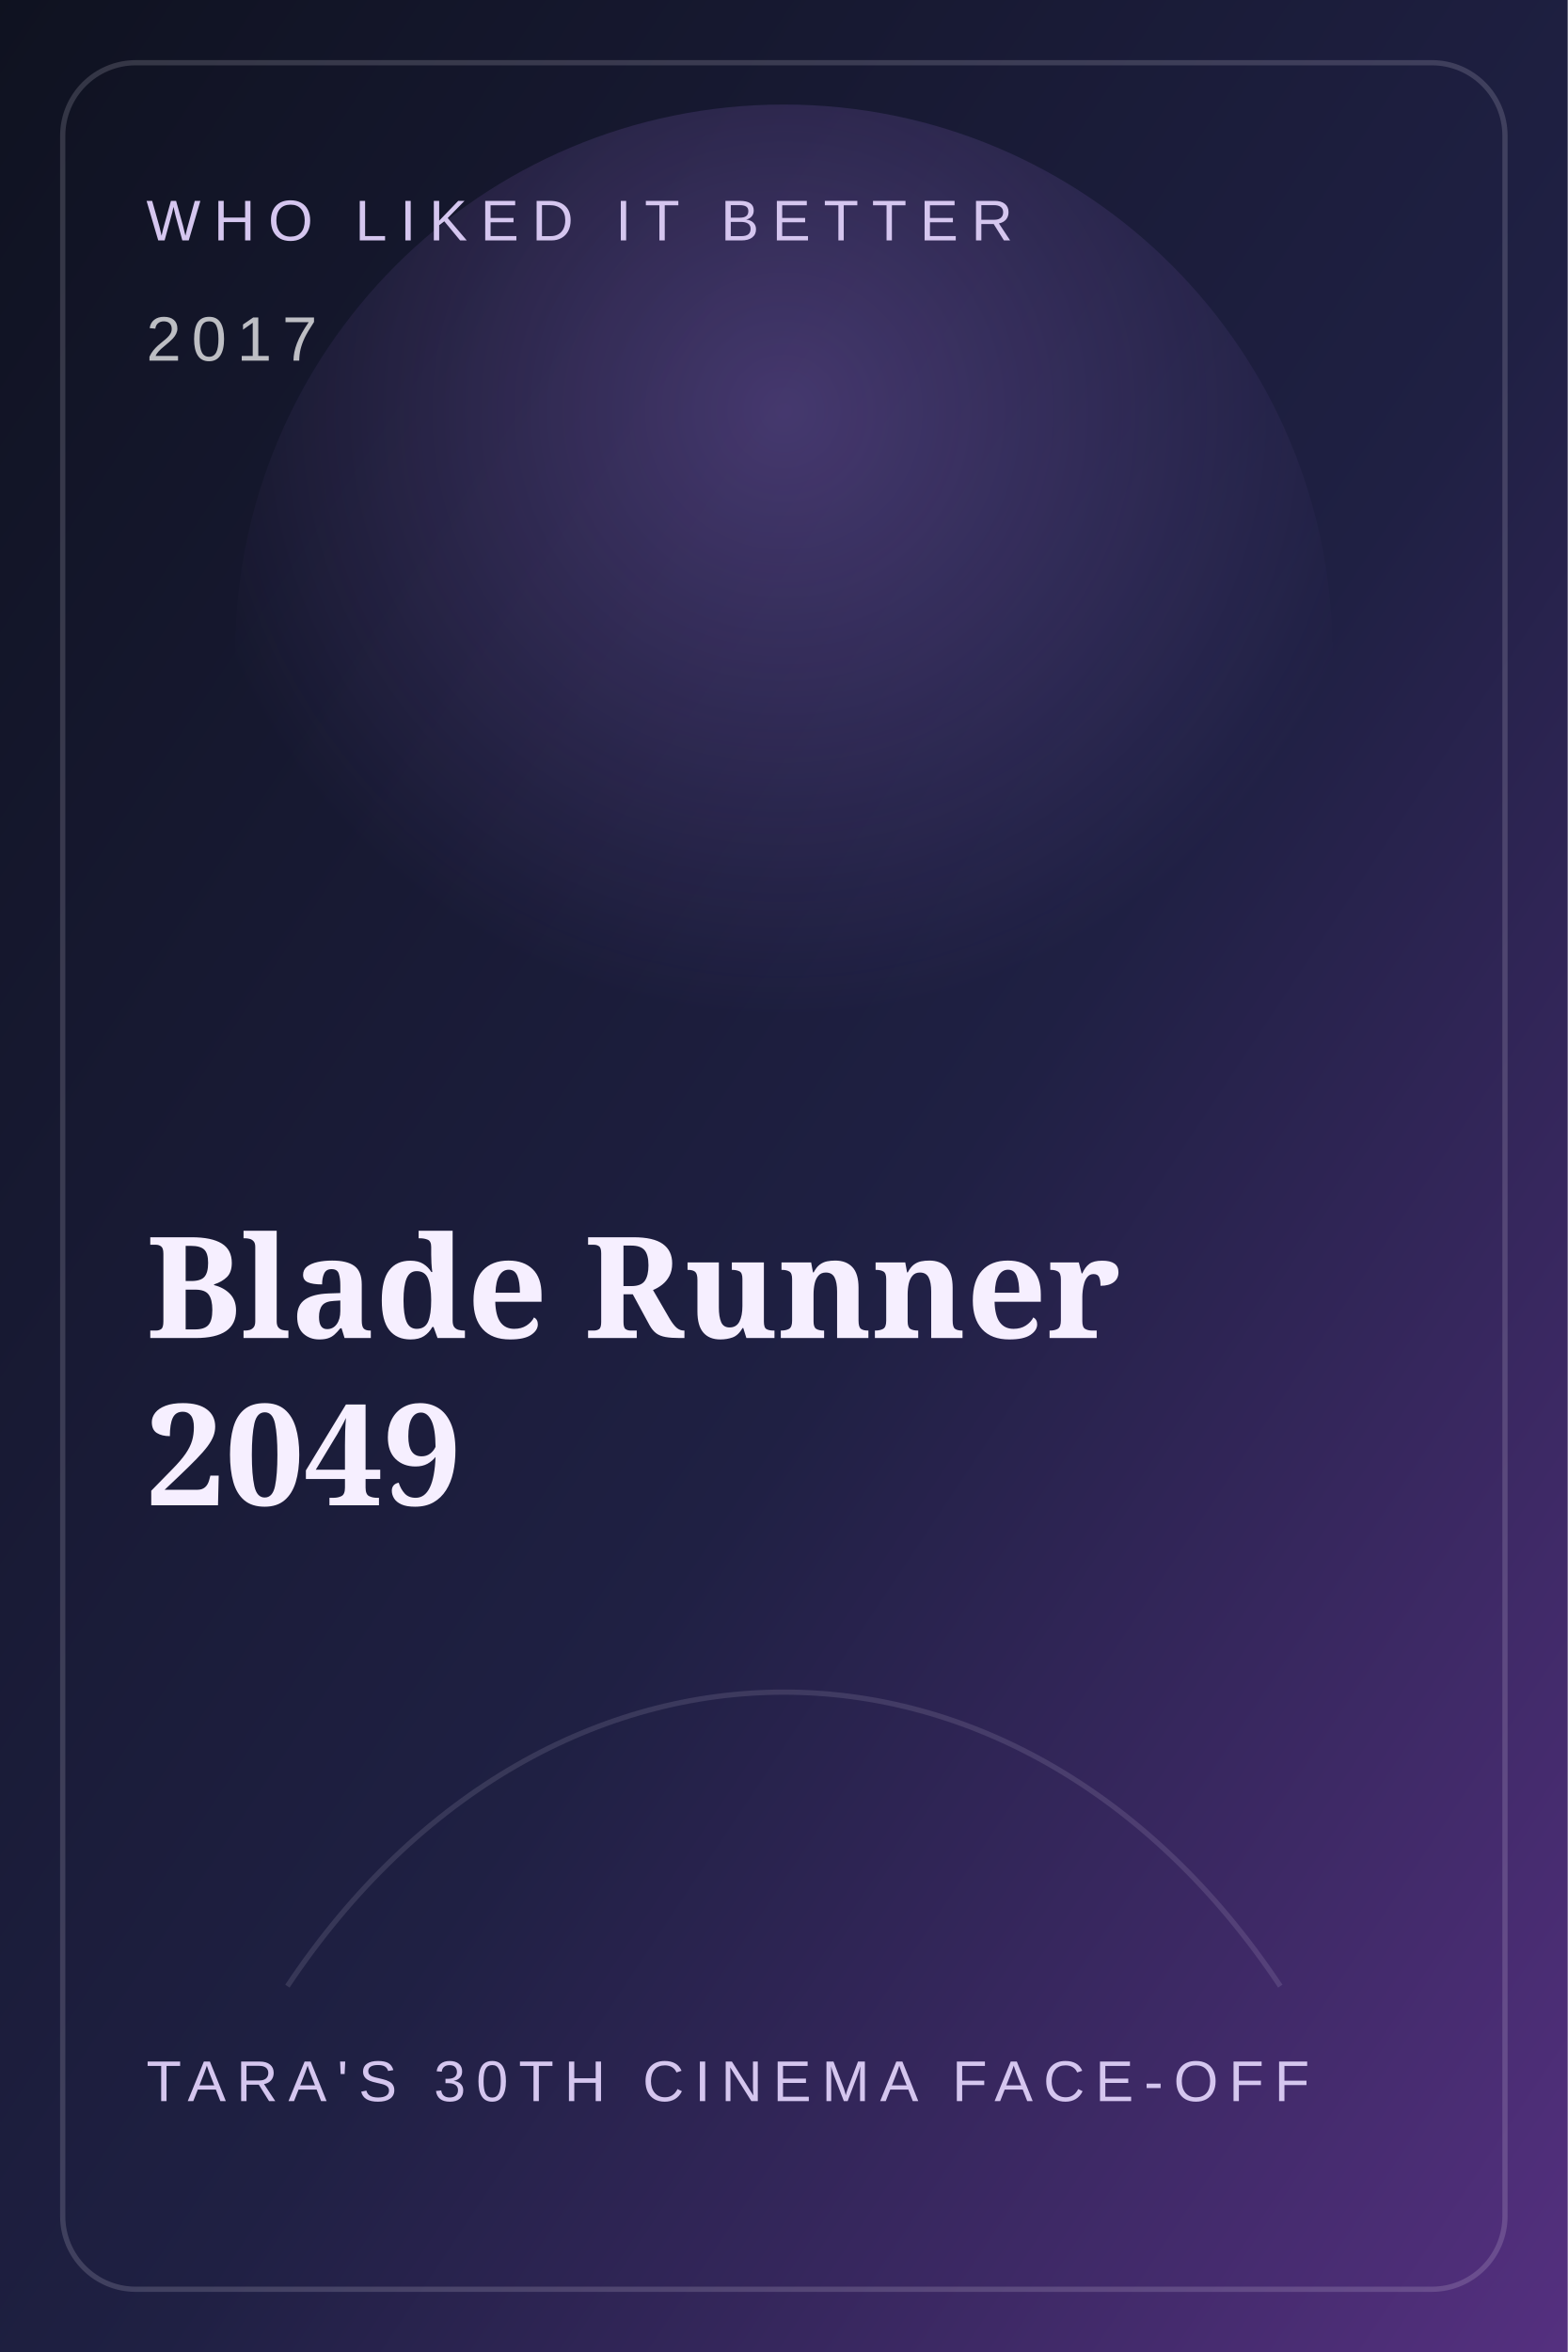
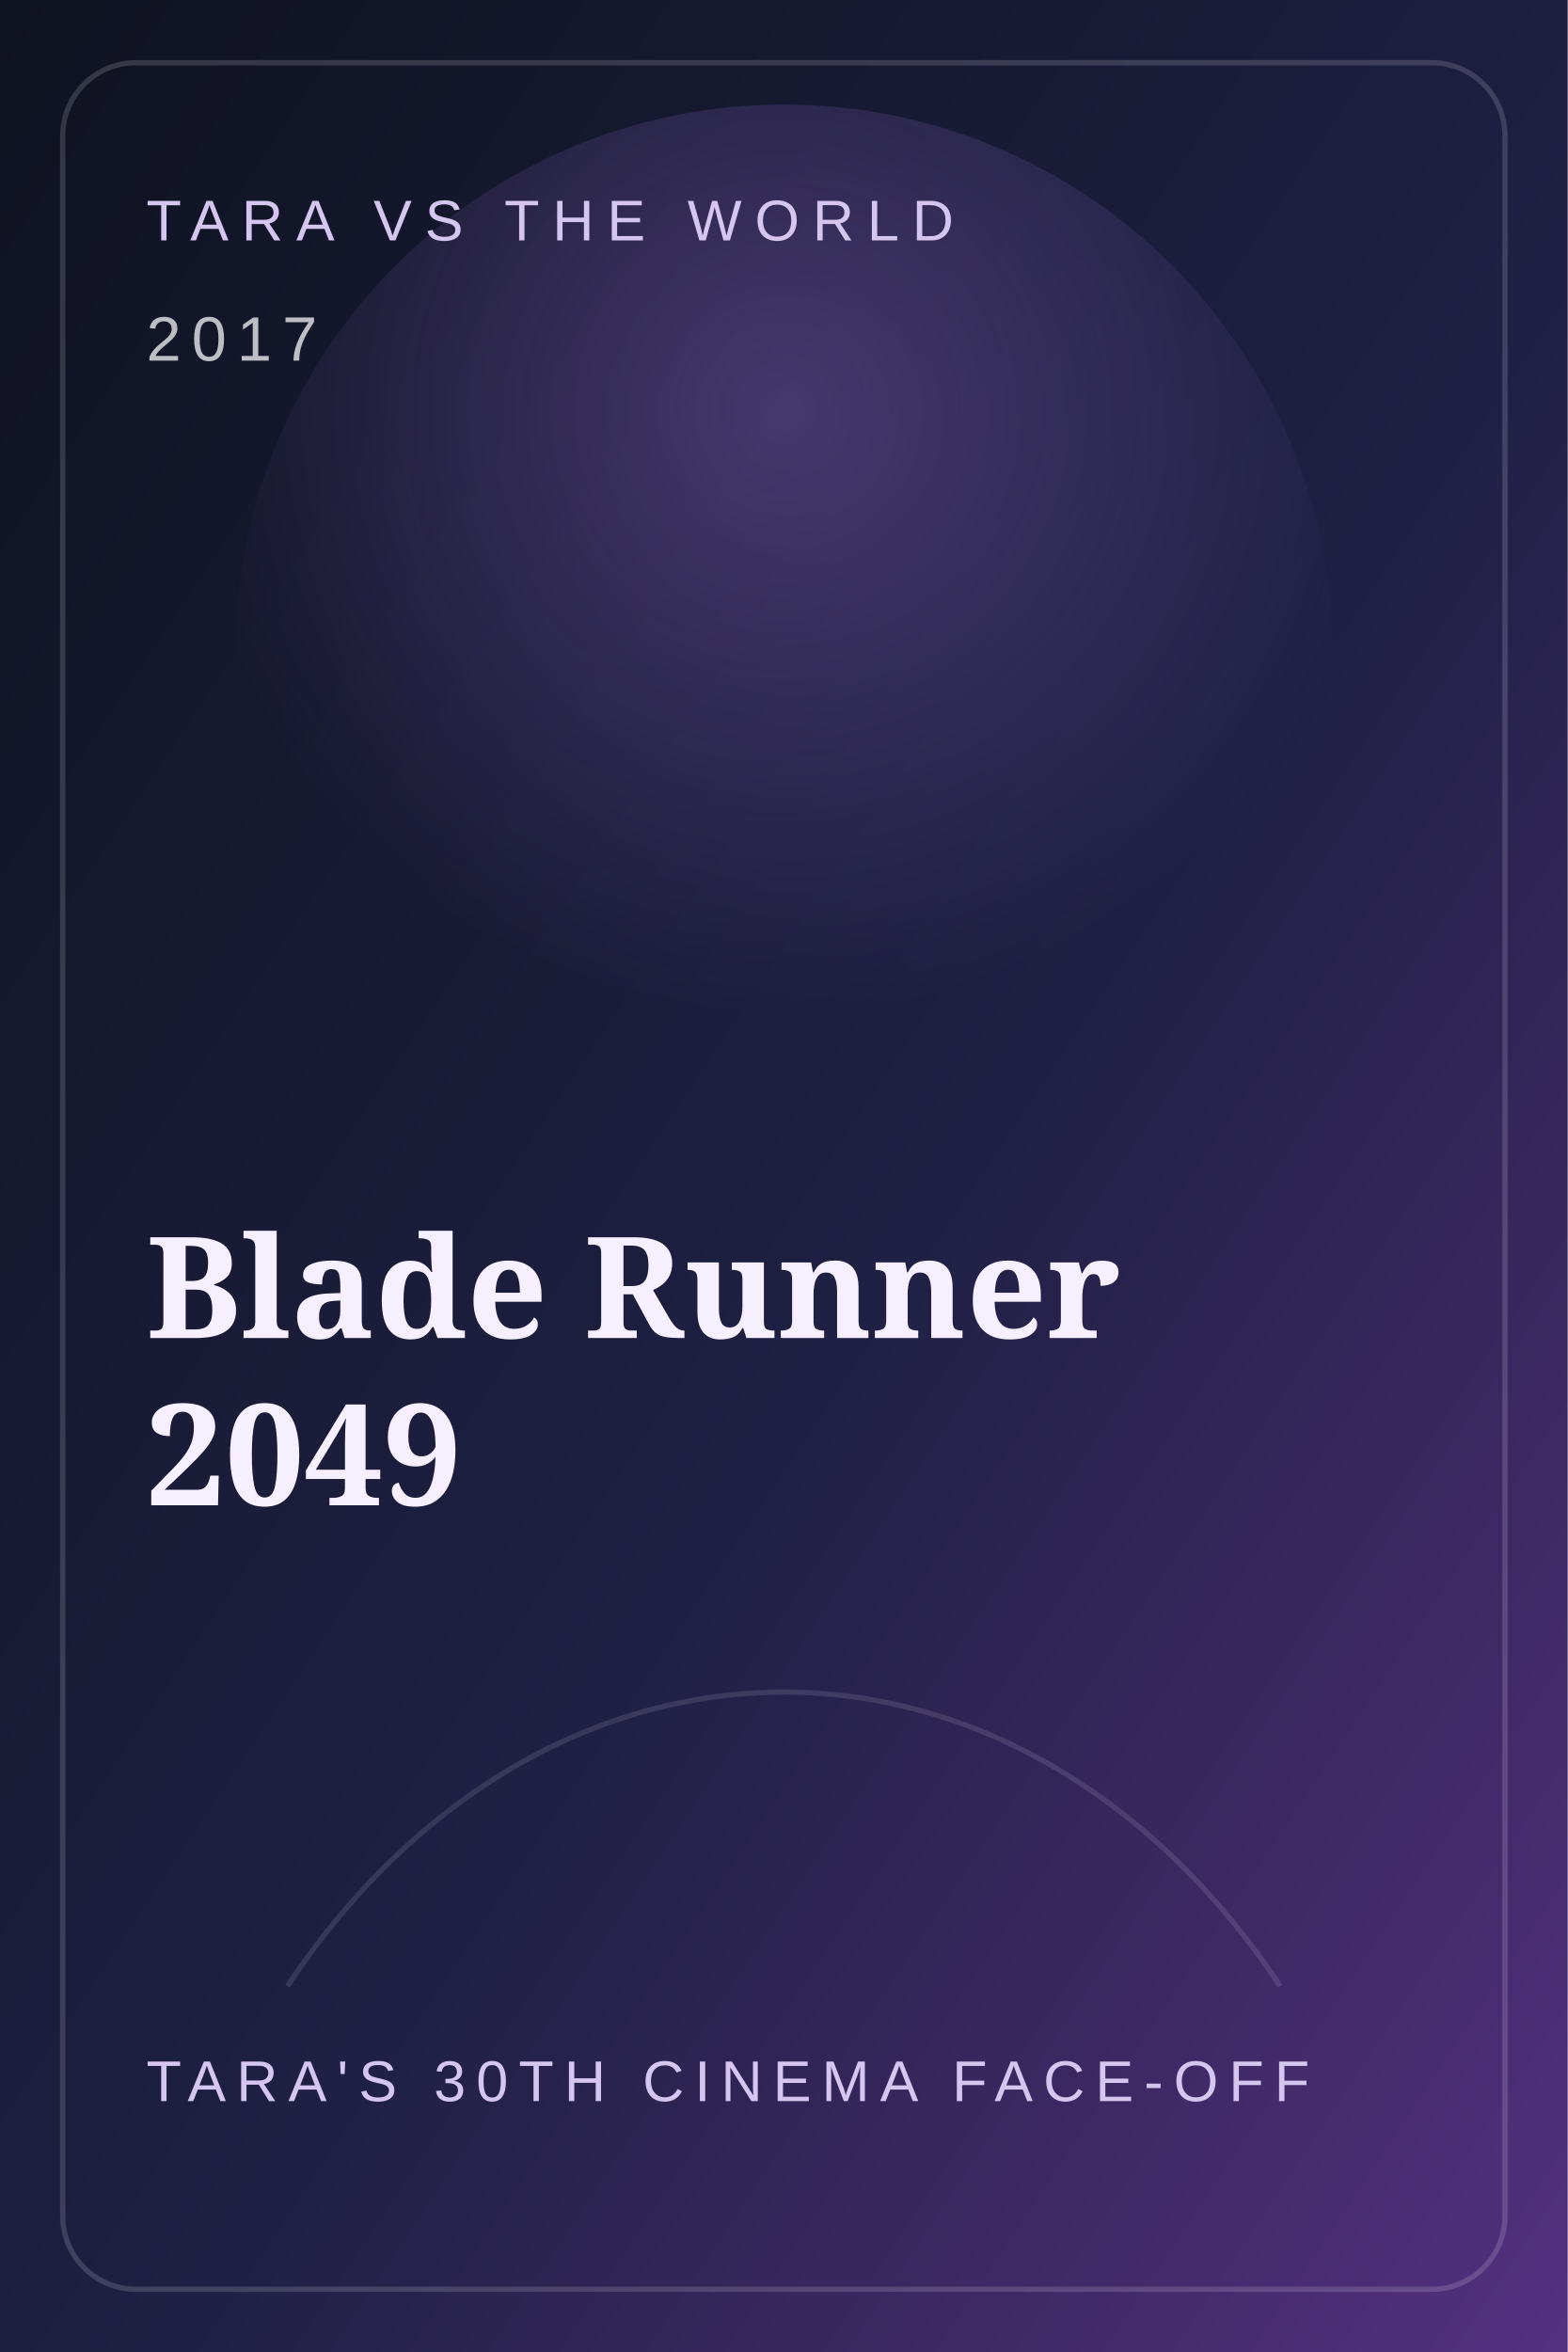
<svg xmlns="http://www.w3.org/2000/svg" width="600" height="900" viewBox="0 0 600 900" role="img" aria-labelledby="title desc">
  <defs>
    <linearGradient id="bg" x1="0" y1="0" x2="1" y2="1">
      <stop offset="0%" stop-color="#0f1220" />
      <stop offset="55%" stop-color="#1f2043" />
      <stop offset="100%" stop-color="#553080" />
    </linearGradient>
    <radialGradient id="halo" cx="50%" cy="28%" r="55%">
      <stop offset="0%" stop-color="#b784ff" stop-opacity="0.28" />
      <stop offset="100%" stop-color="#b784ff" stop-opacity="0" />
    </radialGradient>
  </defs>
  <rect width="600" height="900" fill="url(#bg)" />
  <rect x="24" y="24" width="552" height="852" rx="28" fill="none" stroke="#f6efff" stroke-opacity="0.16" stroke-width="2" />
  <circle cx="300" cy="250" r="210" fill="url(#halo)" />
  <path d="M110 760C210 610 390 610 490 760" fill="none" stroke="#f6efff" stroke-opacity="0.12" stroke-width="2" />
-   <text x="56" y="92" fill="#d5c6ef" font-family="Arial, sans-serif" font-size="22" letter-spacing="5">WHO LIKED IT BETTER</text>
+   <text x="56" y="92" fill="#d5c6ef" font-family="Arial, sans-serif" font-size="22" letter-spacing="5">TARA VS THE WORLD</text>
  <text x="56" y="138" fill="#ffffff" fill-opacity="0.72" font-family="Arial, sans-serif" font-size="24" letter-spacing="4">2017</text>
  <text x="56" y="512" fill="#f6efff" font-family="Georgia, serif" font-size="54" font-weight="700">Blade Runner</text>
  <text x="56" y="576" fill="#f6efff" font-family="Georgia, serif" font-size="54" font-weight="700">2049</text>
  <text x="56" y="804" fill="#d5c6ef" font-family="Arial, sans-serif" font-size="22" letter-spacing="4">TARA'S 30TH CINEMA FACE-OFF</text>
</svg>
